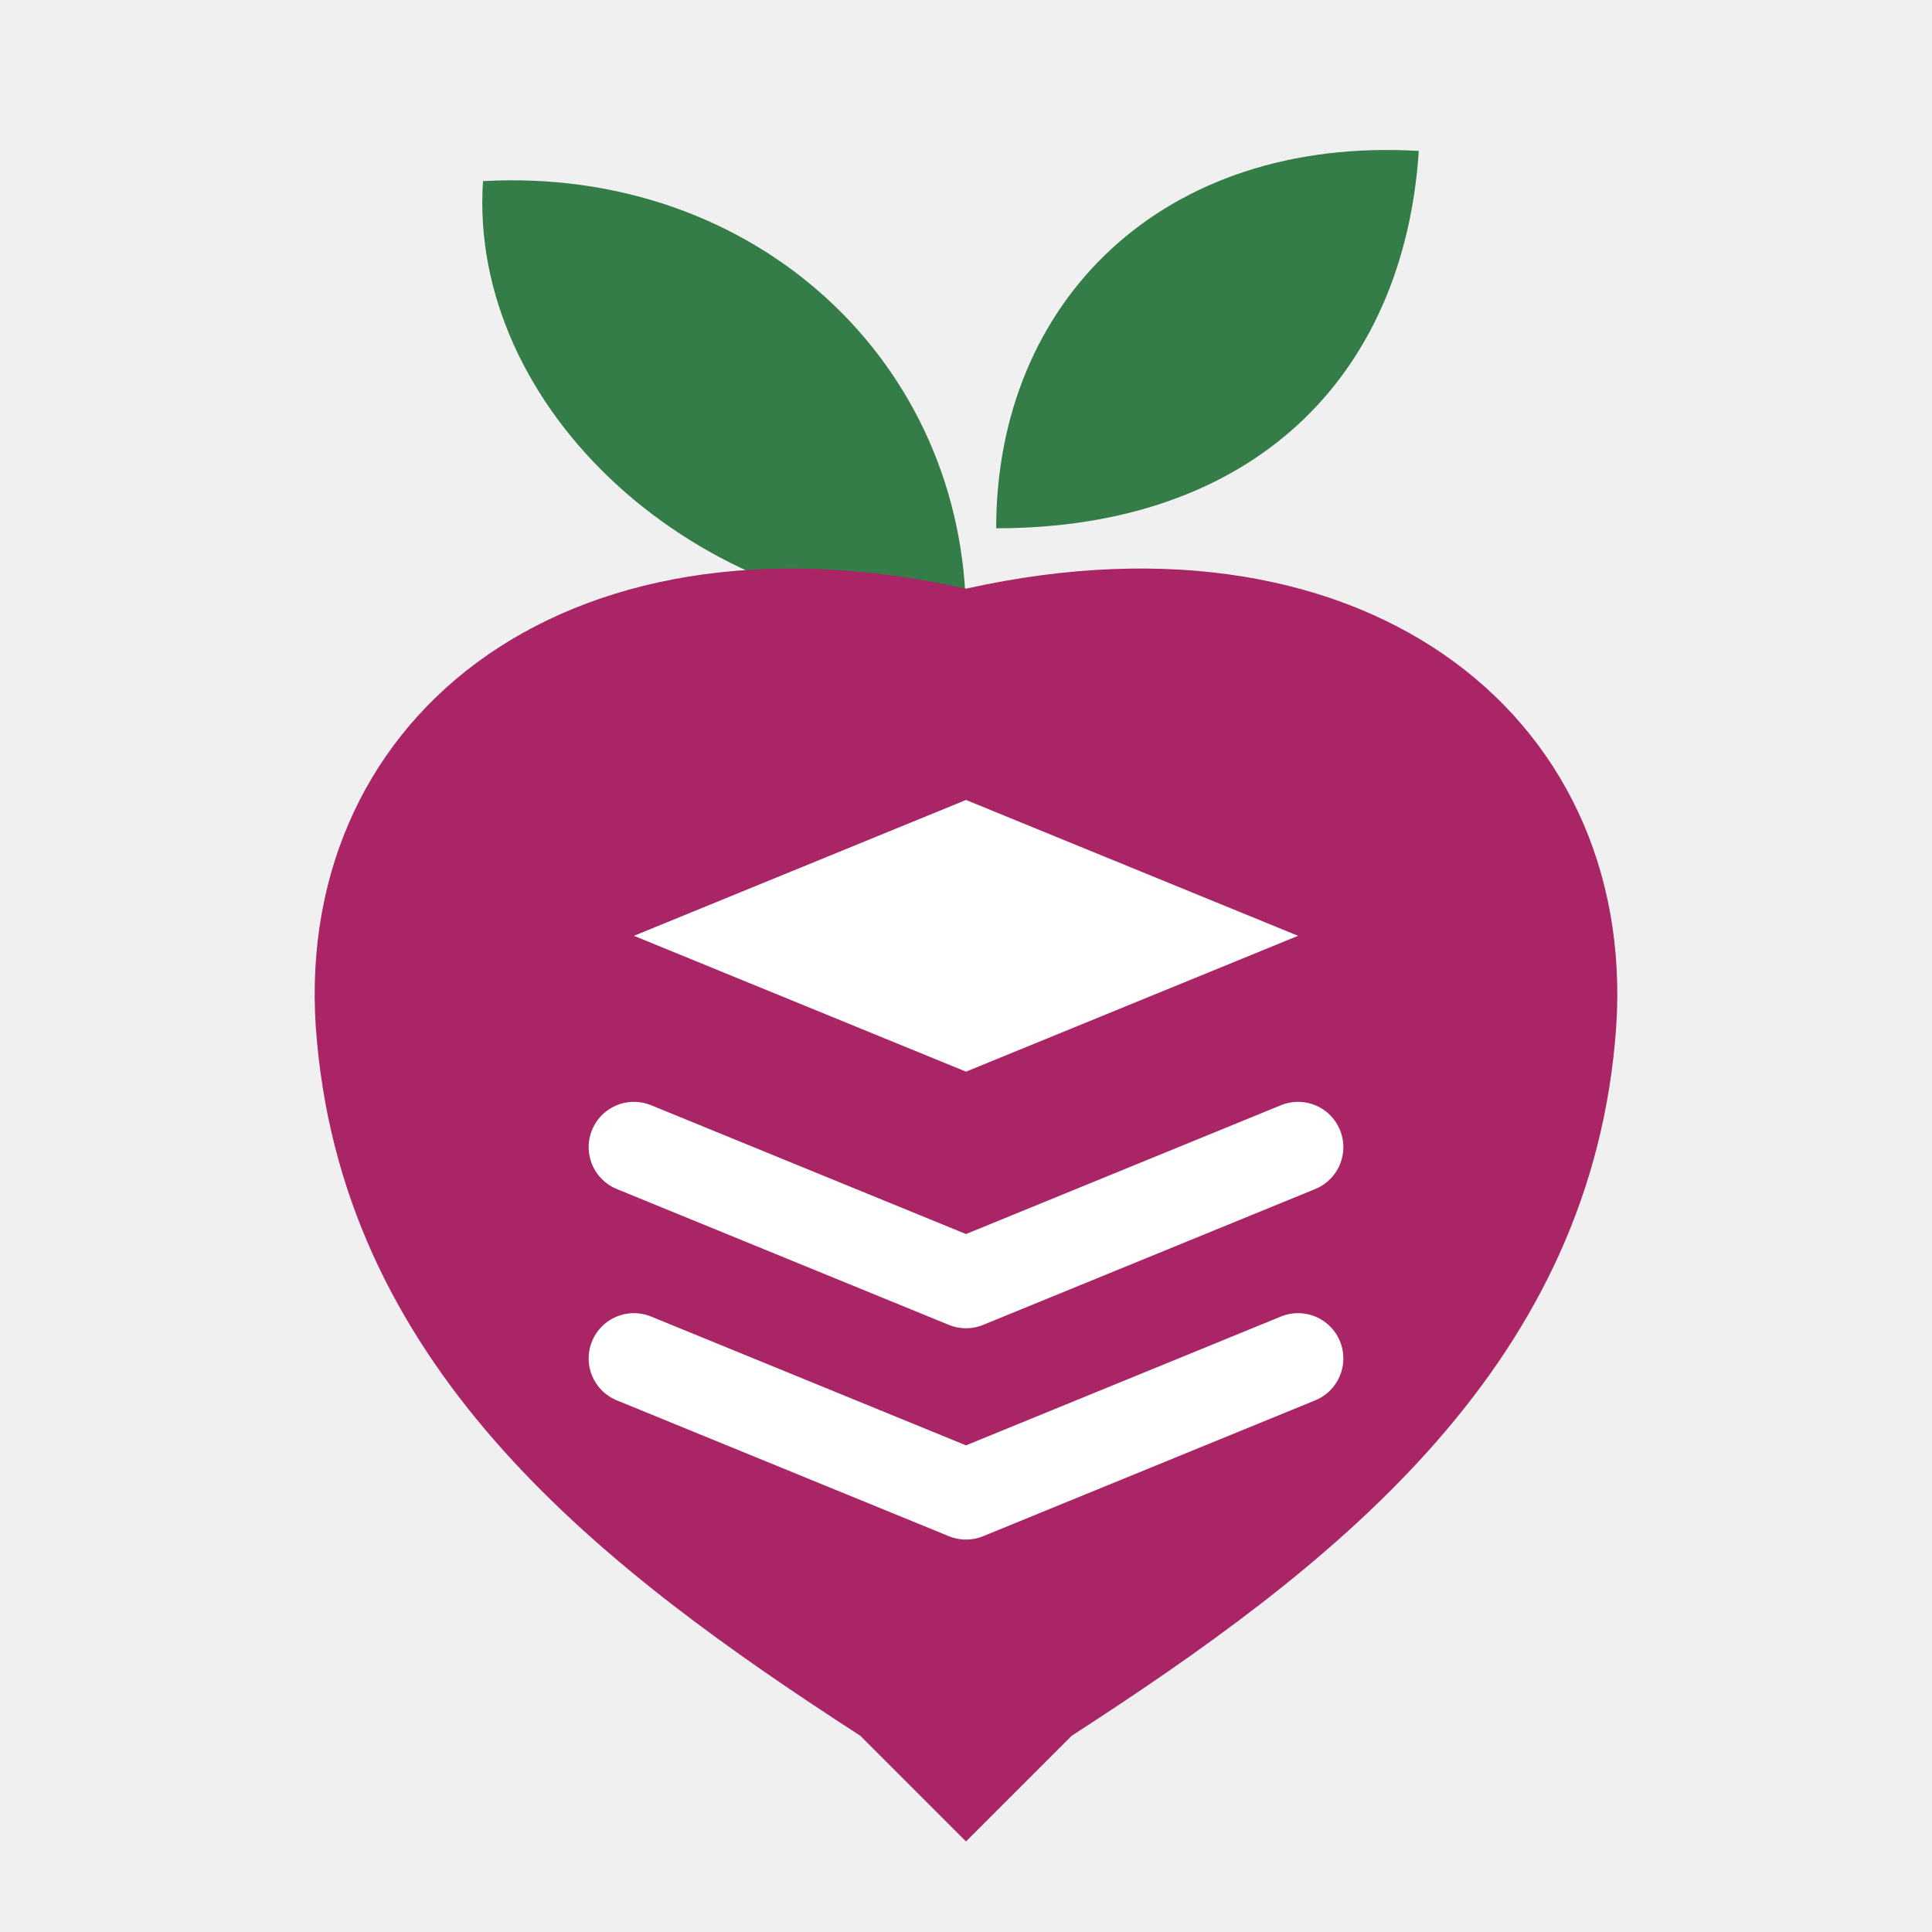
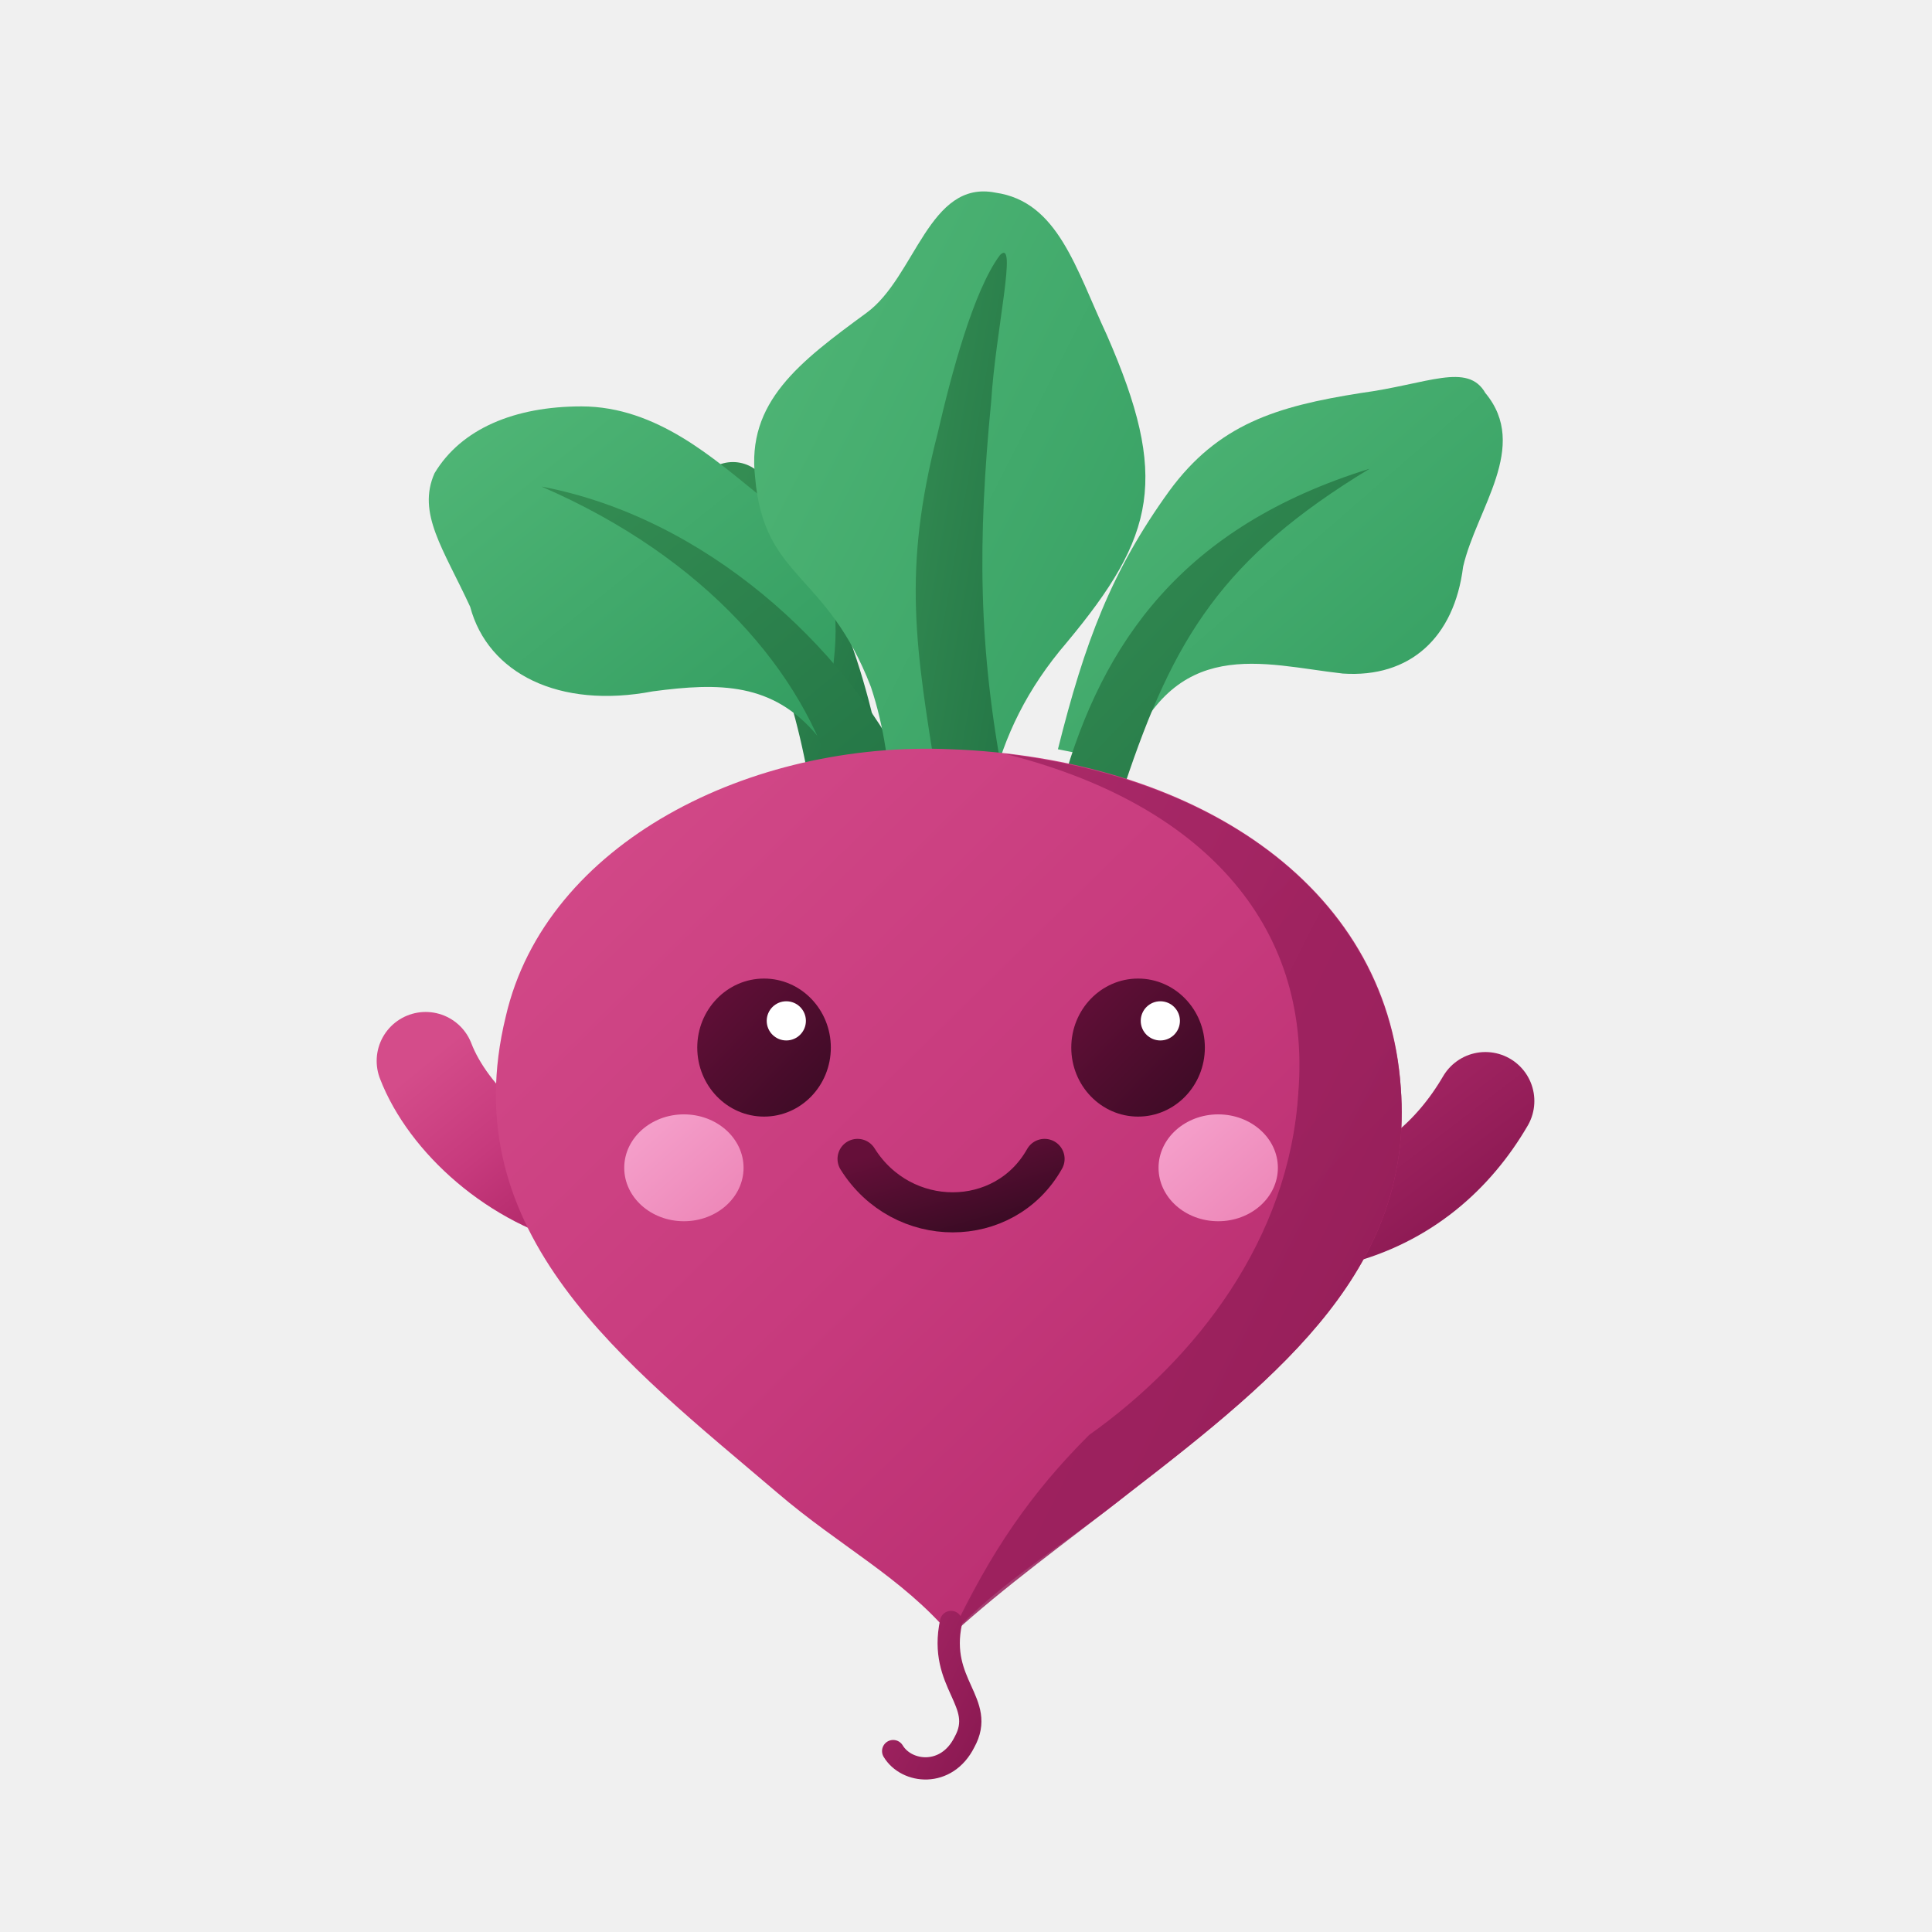
- <svg xmlns="http://www.w3.org/2000/svg" viewBox="0 0 128 128" width="128" height="128" fill="none" role="img" aria-label="btravstack ecosystem">
-   <path d="M64 41C46 41 31 27 32 12c18-1 32 12 32 29ZM66 35C66 20 77 9 94 10c-1 15-11 25-28 25Z" fill="#347D48" />
-   <path d="M64 39C37 33 19 48 21 69c2 22 19 35 36 46l7 7 7-7c17-11 34-24 36-46 2-21-16-36-43-30Z" fill="#A92566" />
-   <g color="#FFFFFF" stroke="currentColor" stroke-width="6" stroke-linecap="round" stroke-linejoin="round">
-     <path d="m42 62 22-9 22 9-22 9Z" fill="currentColor" stroke="none" />
-     <path d="m42 76 22 9 22-9M42 90l22 9 22-9" />
+ <svg xmlns="http://www.w3.org/2000/svg" viewBox="0 0 512 512" width="512" height="512" fill="none" role="img" aria-label="btravstack beetroot mascot">
+   <defs>
+     <linearGradient id="bt-btravstack-light-small-beet" x1="0" y1="0" x2="1" y2="1">
+       <stop offset="0" stop-color="#D44C8A" />
+       <stop offset="0.5" stop-color="#C73A7D" />
+       <stop offset="1" stop-color="#B02768" />
+     </linearGradient>
+     <linearGradient id="bt-btravstack-light-small-shade" x1="0" y1="0" x2="1" y2="1">
+       <stop offset="0" stop-color="#A62665" />
+       <stop offset="1" stop-color="#8B1952" />
+     </linearGradient>
+     <linearGradient id="bt-btravstack-light-small-leaf" x1="0" y1="0" x2="1" y2="1">
+       <stop offset="0" stop-color="#51B777" />
+       <stop offset="1" stop-color="#329C60" />
+     </linearGradient>
+     <linearGradient id="bt-btravstack-light-small-stem" x1="0" y1="0" x2="1" y2="1">
+       <stop offset="0" stop-color="#348D53" />
+       <stop offset="1" stop-color="#247646" />
+     </linearGradient>
+     <linearGradient id="bt-btravstack-light-small-cheek" x1="0" y1="0" x2="1" y2="1">
+       <stop offset="0" stop-color="#F6A3CD" />
+       <stop offset="1" stop-color="#EC84B6" />
+     </linearGradient>
+     <linearGradient id="bt-btravstack-light-small-eye" x1="0" y1="0" x2="1" y2="1">
+       <stop offset="0" stop-color="#650F39" />
+       <stop offset="1" stop-color="#3A0B24" />
+     </linearGradient>
+     <linearGradient id="bt-btravstack-light-small-teal" x1="0" y1="0" x2="1" y2="1">
+       <stop offset="0" stop-color="#51BDB8" />
+       <stop offset="1" stop-color="#37ABA8" />
+     </linearGradient>
+     <linearGradient id="bt-btravstack-light-small-teal-side" x1="0" y1="0" x2="1" y2="1">
+       <stop offset="0" stop-color="#298F90" />
+       <stop offset="1" stop-color="#1B7378" />
+     </linearGradient>
+     <linearGradient id="bt-btravstack-light-small-orange" x1="0" y1="0" x2="1" y2="1">
+       <stop offset="0" stop-color="#FFAF64" />
+       <stop offset="0.5" stop-color="#F77A27" />
+       <stop offset="1" stop-color="#D95517" />
+     </linearGradient>
+     <linearGradient id="bt-btravstack-light-small-orange-side" x1="0" y1="0" x2="1" y2="1">
+       <stop offset="0" stop-color="#F58A38" />
+       <stop offset="1" stop-color="#DD611F" />
+     </linearGradient>
+     <linearGradient id="bt-btravstack-light-small-indigo" x1="0" y1="0" x2="1" y2="1">
+       <stop offset="0" stop-color="#9890F1" />
+       <stop offset="0.5" stop-color="#716BD1" />
+       <stop offset="1" stop-color="#514CA5" />
+     </linearGradient>
+     <linearGradient id="bt-btravstack-light-small-blue" x1="0" y1="0" x2="1" y2="1">
+       <stop offset="0" stop-color="#79ABE9" />
+       <stop offset="0.5" stop-color="#447EC8" />
+       <stop offset="1" stop-color="#295EA5" />
+     </linearGradient>
+     <linearGradient id="bt-btravstack-light-small-silver" x1="0" y1="0" x2="1" y2="1">
+       <stop offset="0" stop-color="#E5EAF1" />
+       <stop offset="0.5" stop-color="#B2C0D0" />
+       <stop offset="1" stop-color="#6F849D" />
+     </linearGradient>
+     <linearGradient id="bt-btravstack-light-small-card" x1="0" y1="0" x2="1" y2="1">
+       <stop offset="0" stop-color="#F7EDF4" />
+       <stop offset="1" stop-color="#E9DBE5" />
+     </linearGradient>
+     <linearGradient id="bt-btravstack-light-small-amber" x1="0" y1="0" x2="1" y2="1">
+       <stop offset="0" stop-color="#F5CD7A" />
+       <stop offset="0.5" stop-color="#D99E3D" />
+       <stop offset="1" stop-color="#B27521" />
+     </linearGradient>
+     <linearGradient id="bt-btravstack-light-small-palette" x1="0" y1="0" x2="1" y2="1">
+       <stop offset="0" stop-color="#F5D2E9" />
+       <stop offset="0.5" stop-color="#DE9AC6" />
+       <stop offset="1" stop-color="#B96FA5" />
+     </linearGradient>
+   </defs>
+   <g transform="translate(101 31) scale(1.18)">
+     <g>
+       <path d="M105 151C101 126 93 105 79 86" fill="none" stroke="url(#bt-btravstack-light-small-stem)" stroke-width="17" stroke-linecap="round" />
+       <path d="M98 139C88 127 76 127 61 129 40 133 24 125 20 110 14 97 8 89 12 80 18 70 30 65 45 65 62 65 75 77 85 85 98 93 108 106 98 139Z" fill="url(#bt-btravstack-light-small-leaf)" />
+       <path d="M102 150C95 125 73 99 36 83 73 90 104 119 118 147Z" fill="url(#bt-btravstack-light-small-stem)" />
+       <path d="M125 149C125 125 126 105 120 87 110 61 96 63 94 40 92 23 104 14 119 3 130-5 133-27 148-24 162-22 166-7 173 8 187 40 184 53 164 77 146 98 144 119 143 149Z" fill="url(#bt-btravstack-light-small-leaf)" transform="translate(-10 41)" />
+       <path d="M125 150C120 119 117 102 125 71 128 58 133 39 139 31 143 27 138 48 137 64 134 95 134 119 140 150Z" fill="url(#bt-btravstack-light-small-stem)" />
+       <path d="M152 142C158 118 164 102 177 84 188 69 201 65 220 62 235 60 244 55 248 62 258 74 246 88 243 101 241 117 231 126 216 125 198 123 178 116 167 145Z" fill="url(#bt-btravstack-light-small-leaf)" />
+       <path d="M153 150C162 118 180 92 222 79 189 99 178 117 167 150Z" fill="url(#bt-btravstack-light-small-stem)" />
+       <path d="M48 243C30 239 15 225 10 212" stroke="url(#bt-btravstack-light-small-beet)" stroke-width="22" stroke-linecap="round" />
+       <path d="M214 247C230 243 241 233 248 221" stroke="url(#bt-btravstack-light-small-shade)" stroke-width="22" stroke-linecap="round" />
+       <path d="M128 142C83 140 37 163 28 202 16 251 55 280 89 309 103 321 117 328 128 341 139 329 153 321 168 309 203 282 232 258 229 218 226 172 182 144 128 142Z" fill="url(#bt-btravstack-light-small-beet)" />
+       <path d="M140 143C184 154 209 181 206 219 204 252 183 279 159 296 146 309 137 322 128 341 140 330 154 320 168 309 203 282 232 258 229 218 226 177 191 149 140 143Z" fill="url(#bt-btravstack-light-small-shade)" opacity=".85" />
+       <ellipse cx="86" cy="209" rx="15" ry="15.5" fill="url(#bt-btravstack-light-small-eye)" />
+       <ellipse cx="170" cy="209" rx="15" ry="15.5" fill="url(#bt-btravstack-light-small-eye)" />
+       <circle cx="91" cy="203" r="4.4" fill="#FFF" />
+       <circle cx="175" cy="203" r="4.4" fill="#FFF" />
+       <ellipse cx="68" cy="236" rx="13.4" ry="12" fill="url(#bt-btravstack-light-small-cheek)" />
+       <ellipse cx="188" cy="236" rx="13.4" ry="12" fill="url(#bt-btravstack-light-small-cheek)" />
+       <path d="M107 234C117 250 140 250 149 234" stroke="url(#bt-btravstack-light-small-eye)" stroke-width="9" stroke-linecap="round" />
+       <path d="M128 338c-3 14 8 18 3 27-4 8-13 7-16 2" stroke="url(#bt-btravstack-light-small-shade)" stroke-width="5" fill="none" stroke-linecap="round" />
+     </g>
  </g>
</svg>
